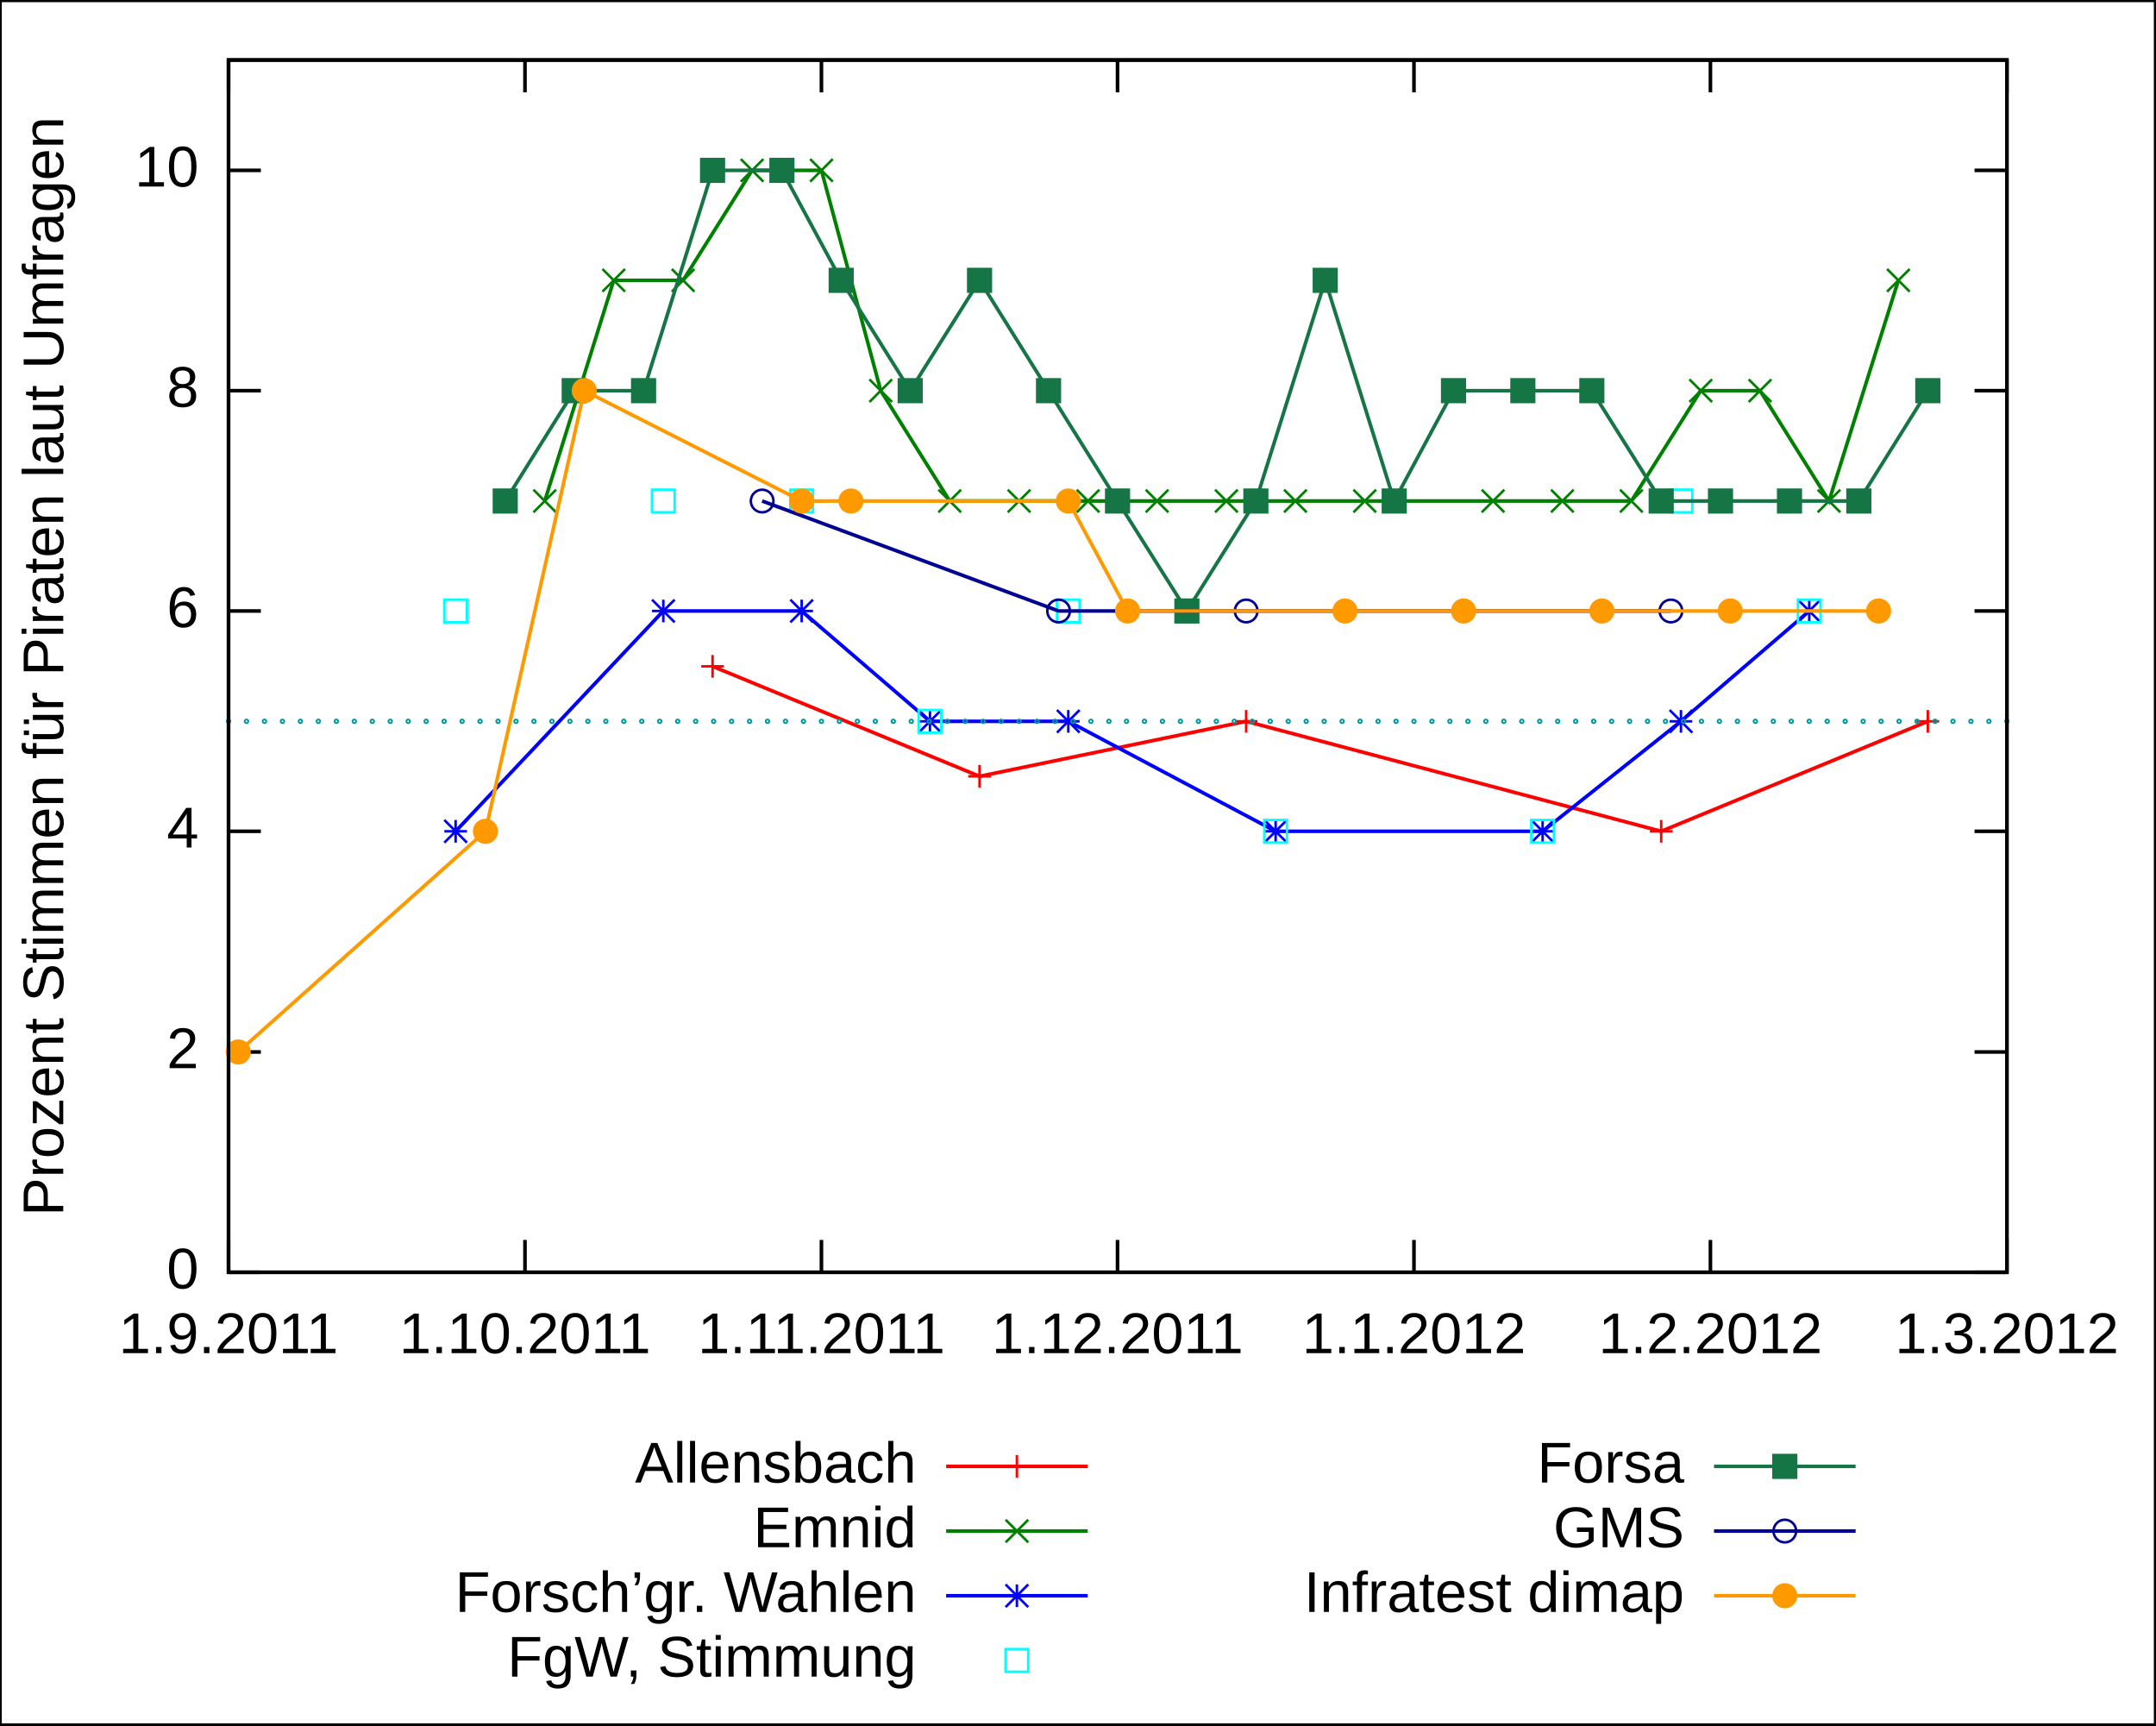
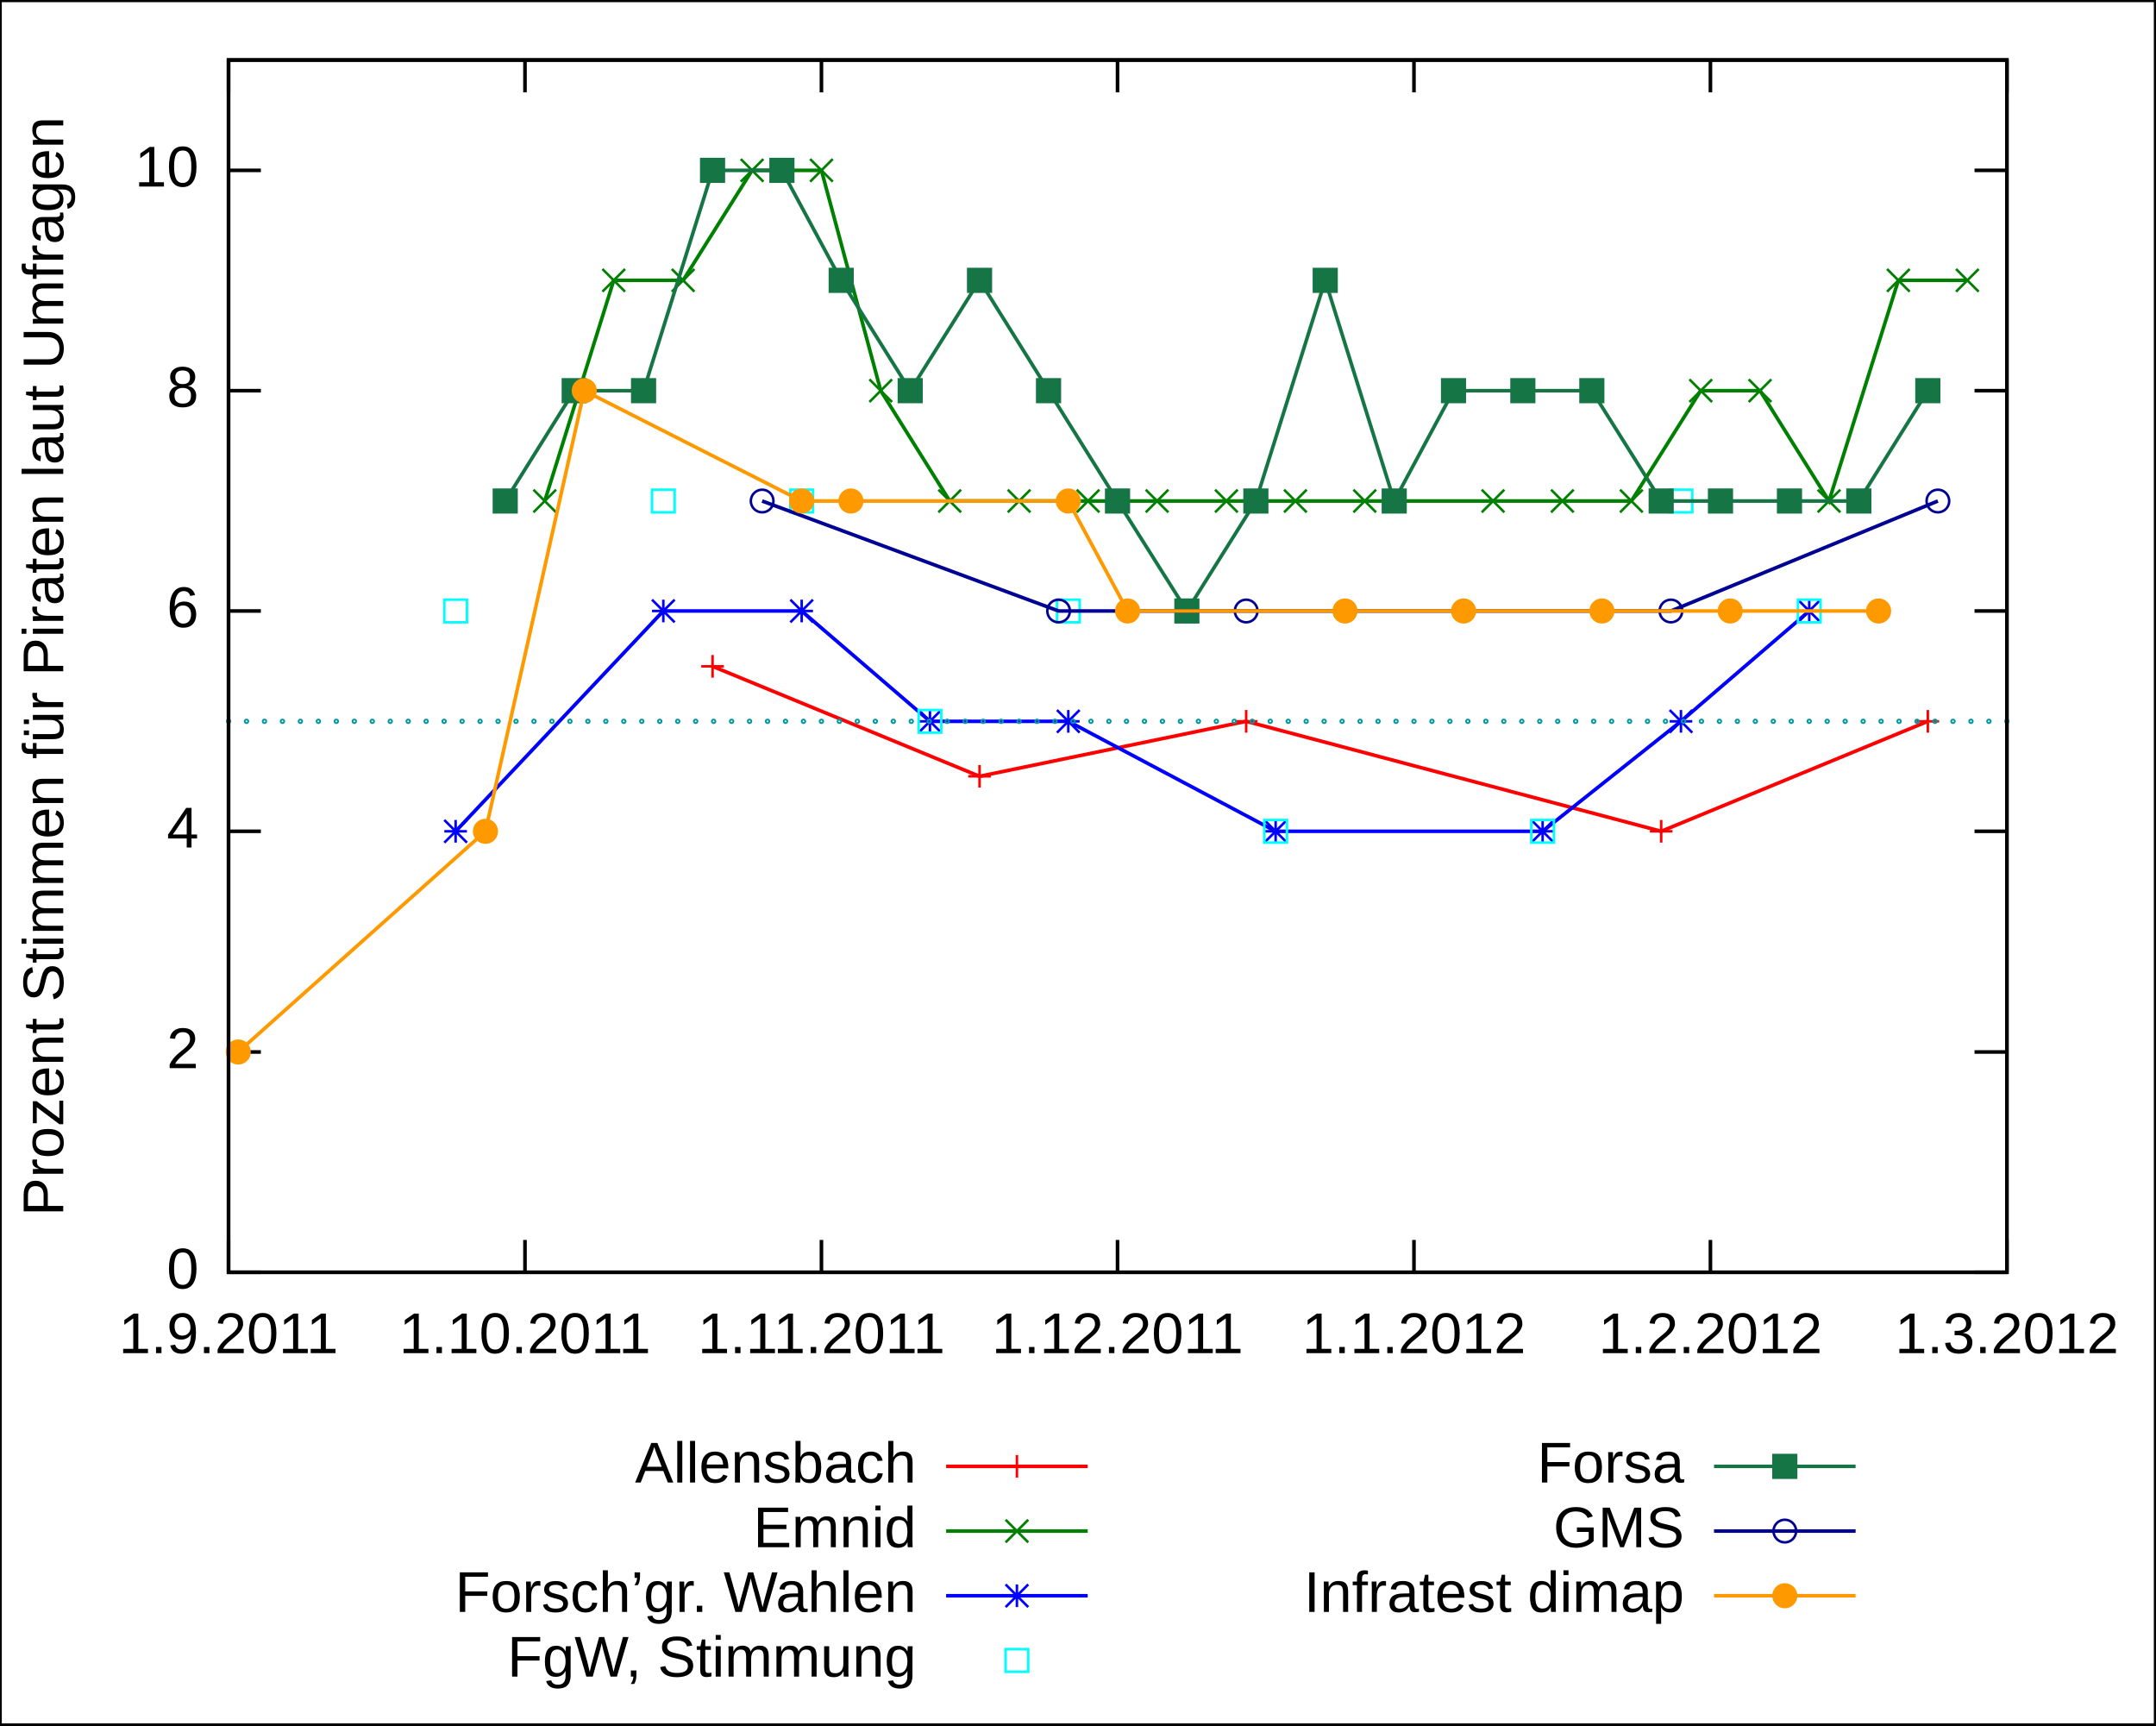
<svg xmlns="http://www.w3.org/2000/svg" xmlns:xlink="http://www.w3.org/1999/xlink" width="600" height="480" viewBox="0 0 600 480">
  <defs>
    <circle id="gpDot" r="0.5" stroke-width="0.5" />
    <path id="gpPt0" stroke-width="0.222" stroke="currentColor" d="M-1,0 h2 M0,-1 v2" />
    <path id="gpPt1" stroke-width="0.222" stroke="currentColor" d="M-1,-1 L1,1 M1,-1 L-1,1" />
    <path id="gpPt2" stroke-width="0.222" stroke="currentColor" d="M-1,0 L1,0 M0,-1 L0,1 M-1,-1 L1,1 M-1,1 L1,-1" />
    <rect id="gpPt3" stroke-width="0.222" stroke="currentColor" x="-1" y="-1" width="2" height="2" />
    <rect id="gpPt4" stroke-width="0.222" stroke="currentColor" fill="currentColor" x="-1" y="-1" width="2" height="2" />
    <circle id="gpPt5" stroke-width="0.222" stroke="currentColor" cx="0" cy="0" r="1" />
    <use xlink:href="#gpPt5" id="gpPt6" fill="currentColor" stroke="none" />
    <path id="gpPt7" stroke-width="0.222" stroke="currentColor" d="M0,-1.33 L-1.33,0.67 L1.33,0.67 z" />
    <use xlink:href="#gpPt7" id="gpPt8" fill="currentColor" stroke="none" />
    <use xlink:href="#gpPt7" id="gpPt9" stroke="currentColor" transform="rotate(180)" />
    <use xlink:href="#gpPt9" id="gpPt10" fill="currentColor" stroke="none" />
    <use xlink:href="#gpPt3" id="gpPt11" stroke="currentColor" transform="rotate(45)" />
    <use xlink:href="#gpPt11" id="gpPt12" fill="currentColor" stroke="none" />
  </defs>
  <g style="fill:none; color:white; stroke:currentColor; stroke-width:1.00; stroke-linecap:butt; stroke-linejoin:miter">
</g>
  <g style="fill:none; color:black; stroke:currentColor; stroke-width:1.00; stroke-linecap:butt; stroke-linejoin:miter">
    <g style="stroke:none; shape-rendering:crispEdges">
      <polygon fill="rgb(255, 255, 255)" points="0.0,480.0 599.9,480.0 599.9,0.1 0.0,0.1 " />
    </g>
    <path stroke="black" d="M0.0,480.0 L0.0,0.1 L599.9,0.1 L599.9,480.0 L0.0,480.0 M63.6,354.0 L72.6,354.0 M558.5,354.0    L549.5,354.0 " />
    <g transform="translate(55.3,358.5)" style="stroke:none; fill:black; font-family:Arial; font-size:12.00pt; text-anchor:end">
      <text> 0</text>
    </g>
    <path d="M63.6,292.7 L72.6,292.7 M558.5,292.7 L549.5,292.7 " />
    <g transform="translate(55.3,297.2)" style="stroke:none; fill:black; font-family:Arial; font-size:12.00pt; text-anchor:end">
      <text> 2</text>
    </g>
    <path d="M63.6,231.3 L72.6,231.3 M558.5,231.3 L549.5,231.3 " />
    <g transform="translate(55.3,235.8)" style="stroke:none; fill:black; font-family:Arial; font-size:12.00pt; text-anchor:end">
      <text> 4</text>
    </g>
    <path d="M63.6,170.0 L72.6,170.0 M558.5,170.0 L549.5,170.0 " />
    <g transform="translate(55.3,174.5)" style="stroke:none; fill:black; font-family:Arial; font-size:12.00pt; text-anchor:end">
      <text> 6</text>
    </g>
    <path d="M63.6,108.7 L72.6,108.7 M558.5,108.7 L549.5,108.7 " />
    <g transform="translate(55.3,113.2)" style="stroke:none; fill:black; font-family:Arial; font-size:12.00pt; text-anchor:end">
      <text> 8</text>
    </g>
    <path d="M63.6,47.4 L72.6,47.4 M558.5,47.4 L549.5,47.4 " />
    <g transform="translate(55.3,51.9)" style="stroke:none; fill:black; font-family:Arial; font-size:12.00pt; text-anchor:end">
      <text> 10</text>
    </g>
    <path d="M63.6,354.0 L63.6,345.0 M63.6,16.7 L63.6,25.7 " />
    <g transform="translate(63.6,376.5)" style="stroke:none; fill:black; font-family:Arial; font-size:12.00pt; text-anchor:middle">
      <text>1.9.2011</text>
    </g>
    <path d="M146.1,354.0 L146.1,345.0 M146.1,16.7 L146.1,25.7 " />
    <g transform="translate(146.1,376.5)" style="stroke:none; fill:black; font-family:Arial; font-size:12.00pt; text-anchor:middle">
      <text>1.10.2011</text>
    </g>
    <path d="M228.6,354.0 L228.6,345.0 M228.6,16.7 L228.6,25.7 " />
    <g transform="translate(228.6,376.5)" style="stroke:none; fill:black; font-family:Arial; font-size:12.00pt; text-anchor:middle">
      <text>1.11.2011</text>
    </g>
    <path d="M311.0,354.0 L311.0,345.0 M311.0,16.7 L311.0,25.7 " />
    <g transform="translate(311.0,376.5)" style="stroke:none; fill:black; font-family:Arial; font-size:12.00pt; text-anchor:middle">
      <text>1.12.2011</text>
    </g>
    <path d="M393.5,354.0 L393.5,345.0 M393.5,16.7 L393.5,25.7 " />
    <g transform="translate(393.5,376.5)" style="stroke:none; fill:black; font-family:Arial; font-size:12.00pt; text-anchor:middle">
      <text>1.1.2012</text>
    </g>
    <path d="M476.0,354.0 L476.0,345.0 M476.0,16.7 L476.0,25.7 " />
    <g transform="translate(476.0,376.5)" style="stroke:none; fill:black; font-family:Arial; font-size:12.00pt; text-anchor:middle">
      <text>1.2.2012</text>
    </g>
    <path d="M558.5,354.0 L558.5,345.0 M558.5,16.7 L558.5,25.7 " />
    <g transform="translate(558.5,376.5)" style="stroke:none; fill:black; font-family:Arial; font-size:12.00pt; text-anchor:middle">
      <text>1.3.2012</text>
    </g>
    <path d="M63.6,16.7 L63.6,354.0 L558.5,354.0 L558.5,16.7 L63.6,16.7 Z " />
    <g transform="translate(17.6,185.4) rotate(270)" style="stroke:none; fill:black; font-family:Arial; font-size:12.00pt; text-anchor:middle">
      <text>Prozent Stimmen für Piraten laut Umfragen</text>
    </g>
  </g>
  <a xlink:title="Plot #1">
    <g style="fill:none; color:red; stroke:currentColor; stroke-width:1.00; stroke-linecap:butt; stroke-linejoin:miter">
      <g transform="translate(255.0,412.5)" style="stroke:none; fill:black; font-family:Arial; font-size:12.00pt; text-anchor:end">
        <text>Allensbach</text>
      </g>
      <path d="M263.3,408.0 L302.7,408.0 M536.5,200.7 L462.3,231.3 L346.8,200.7 L272.6,216.0 L198.3,185.4 " />
      <use xlink:href="#gpPt0" transform="translate(536.5,200.7) scale(3.15)" />
      <use xlink:href="#gpPt0" transform="translate(462.3,231.3) scale(3.15)" />
      <use xlink:href="#gpPt0" transform="translate(346.8,200.7) scale(3.15)" />
      <use xlink:href="#gpPt0" transform="translate(272.6,216.0) scale(3.15)" />
      <use xlink:href="#gpPt0" transform="translate(198.3,185.4) scale(3.15)" />
      <use xlink:href="#gpPt0" transform="translate(283.0,408.0) scale(3.15)" />
    </g>
  </a>
  <a xlink:title="Plot #2">
    <g style="fill:none; color:green; stroke:currentColor; stroke-width:1.00; stroke-linecap:butt; stroke-linejoin:miter">
      <g transform="translate(255.0,430.5)" style="stroke:none; fill:black; font-family:Arial; font-size:12.00pt; text-anchor:end">
        <text>Emnid</text>
      </g>
-       <path d="M263.3,426.0 L302.7,426.0 M528.3,78.0 L509.0,139.4 L489.8,108.7 L473.3,108.7 L454.0,139.4 L434.8,139.4    L415.5,139.4 L379.8,139.4 L360.5,139.4 L341.3,139.4 L322.0,139.4 L302.8,139.4 L283.6,139.4 L264.3,139.4    L245.1,108.7 L228.6,47.4 L209.3,47.4 L190.1,78.0 L170.8,78.0 L151.6,139.4 " />
+       <path d="M263.3,426.0 L302.7,426.0 M547.5,78.0 L528.3,78.0 L509.0,139.4 L489.8,108.7 L473.3,108.7 L454.0,139.4    L434.8,139.4 L415.5,139.4 L379.8,139.4 L360.5,139.4 L341.3,139.4 L322.0,139.4 L302.8,139.4 L283.6,139.4    L264.3,139.4 L245.1,108.7 L228.6,47.4 L209.3,47.4 L190.1,78.0 L170.8,78.0 L151.6,139.4 " />
+       <use xlink:href="#gpPt1" transform="translate(547.5,78.0) scale(3.15)" />
      <use xlink:href="#gpPt1" transform="translate(528.3,78.0) scale(3.15)" />
      <use xlink:href="#gpPt1" transform="translate(509.0,139.4) scale(3.15)" />
      <use xlink:href="#gpPt1" transform="translate(489.8,108.7) scale(3.15)" />
      <use xlink:href="#gpPt1" transform="translate(473.3,108.7) scale(3.15)" />
      <use xlink:href="#gpPt1" transform="translate(454.0,139.4) scale(3.15)" />
      <use xlink:href="#gpPt1" transform="translate(434.8,139.4) scale(3.15)" />
      <use xlink:href="#gpPt1" transform="translate(415.5,139.4) scale(3.15)" />
      <use xlink:href="#gpPt1" transform="translate(379.8,139.4) scale(3.15)" />
      <use xlink:href="#gpPt1" transform="translate(360.5,139.4) scale(3.15)" />
      <use xlink:href="#gpPt1" transform="translate(341.3,139.4) scale(3.15)" />
      <use xlink:href="#gpPt1" transform="translate(322.0,139.4) scale(3.15)" />
      <use xlink:href="#gpPt1" transform="translate(302.8,139.4) scale(3.15)" />
      <use xlink:href="#gpPt1" transform="translate(283.6,139.4) scale(3.15)" />
      <use xlink:href="#gpPt1" transform="translate(264.3,139.4) scale(3.15)" />
      <use xlink:href="#gpPt1" transform="translate(245.1,108.7) scale(3.15)" />
      <use xlink:href="#gpPt1" transform="translate(228.6,47.4) scale(3.15)" />
      <use xlink:href="#gpPt1" transform="translate(209.3,47.4) scale(3.15)" />
      <use xlink:href="#gpPt1" transform="translate(190.1,78.0) scale(3.15)" />
      <use xlink:href="#gpPt1" transform="translate(170.8,78.0) scale(3.15)" />
      <use xlink:href="#gpPt1" transform="translate(151.6,139.4) scale(3.15)" />
      <use xlink:href="#gpPt1" transform="translate(283.0,426.0) scale(3.15)" />
    </g>
  </a>
  <a xlink:title="Plot #3">
    <g style="fill:none; color:blue; stroke:currentColor; stroke-width:1.00; stroke-linecap:butt; stroke-linejoin:miter">
      <g transform="translate(255.0,448.5)" style="stroke:none; fill:black; font-family:Arial; font-size:12.00pt; text-anchor:end">
        <text>Forsch’gr. Wahlen</text>
      </g>
      <path d="M263.3,444.0 L302.7,444.0 M503.5,170.0 L467.8,200.7 L429.3,231.3 L355.0,231.3 L297.3,200.7 L258.8,200.7    L223.1,170.0 L184.6,170.0 L126.8,231.3 " />
      <use xlink:href="#gpPt2" transform="translate(503.5,170.0) scale(3.15)" />
      <use xlink:href="#gpPt2" transform="translate(467.8,200.7) scale(3.15)" />
      <use xlink:href="#gpPt2" transform="translate(429.3,231.3) scale(3.15)" />
      <use xlink:href="#gpPt2" transform="translate(355.0,231.3) scale(3.15)" />
      <use xlink:href="#gpPt2" transform="translate(297.3,200.7) scale(3.15)" />
      <use xlink:href="#gpPt2" transform="translate(258.8,200.7) scale(3.15)" />
      <use xlink:href="#gpPt2" transform="translate(223.1,170.0) scale(3.15)" />
      <use xlink:href="#gpPt2" transform="translate(184.6,170.0) scale(3.15)" />
      <use xlink:href="#gpPt2" transform="translate(126.8,231.3) scale(3.15)" />
      <use xlink:href="#gpPt2" transform="translate(283.0,444.0) scale(3.15)" />
    </g>
  </a>
  <a xlink:title="Plot #4">
    <g style="fill:none; color:cyan; stroke:currentColor; stroke-width:1.00; stroke-linecap:butt; stroke-linejoin:miter">
      <g transform="translate(255.0,466.5)" style="stroke:none; fill:black; font-family:Arial; font-size:12.00pt; text-anchor:end">
        <text>FgW, Stimmung</text>
      </g>
      <use xlink:href="#gpPt3" transform="translate(503.5,170.0) scale(3.15)" />
      <use xlink:href="#gpPt3" transform="translate(467.8,139.4) scale(3.15)" />
      <use xlink:href="#gpPt3" transform="translate(429.3,231.3) scale(3.15)" />
      <use xlink:href="#gpPt3" transform="translate(355.0,231.3) scale(3.15)" />
      <use xlink:href="#gpPt3" transform="translate(297.3,170.0) scale(3.15)" />
      <use xlink:href="#gpPt3" transform="translate(258.8,200.7) scale(3.15)" />
      <use xlink:href="#gpPt3" transform="translate(223.1,139.4) scale(3.15)" />
      <use xlink:href="#gpPt3" transform="translate(184.6,139.4) scale(3.15)" />
      <use xlink:href="#gpPt3" transform="translate(126.8,170.0) scale(3.15)" />
      <use xlink:href="#gpPt3" transform="translate(283.0,462.0) scale(3.15)" />
    </g>
  </a>
  <a xlink:title="Plot #5">
    <g style="fill:none; color:#157545; stroke:currentColor; stroke-width:1.00; stroke-linecap:butt; stroke-linejoin:miter">
      <g transform="translate(468.7,412.5)" style="stroke:none; fill:black; font-family:Arial; font-size:12.00pt; text-anchor:end">
        <text>Forsa</text>
      </g>
      <path d="M477.0,408.0 L516.4,408.0 M536.5,108.7 L517.3,139.4 L498.0,139.4 L478.8,139.4 L462.3,139.4 L443.0,108.7    L423.8,108.7 L404.5,108.7 L388.0,139.4 L368.8,78.0 L349.5,139.4 L330.3,170.0 L311.0,139.4 L291.8,108.7    L272.6,78.0 L253.3,108.7 L234.1,78.0 L217.6,47.4 L198.3,47.4 L179.1,108.7 L159.8,108.7 L140.6,139.4    " />
      <use xlink:href="#gpPt4" transform="translate(536.5,108.7) scale(3.15)" />
      <use xlink:href="#gpPt4" transform="translate(517.3,139.4) scale(3.15)" />
      <use xlink:href="#gpPt4" transform="translate(498.0,139.4) scale(3.15)" />
      <use xlink:href="#gpPt4" transform="translate(478.8,139.4) scale(3.15)" />
      <use xlink:href="#gpPt4" transform="translate(462.3,139.4) scale(3.15)" />
      <use xlink:href="#gpPt4" transform="translate(443.0,108.7) scale(3.15)" />
      <use xlink:href="#gpPt4" transform="translate(423.8,108.7) scale(3.15)" />
      <use xlink:href="#gpPt4" transform="translate(404.5,108.7) scale(3.15)" />
      <use xlink:href="#gpPt4" transform="translate(388.0,139.4) scale(3.15)" />
      <use xlink:href="#gpPt4" transform="translate(368.8,78.0) scale(3.15)" />
      <use xlink:href="#gpPt4" transform="translate(349.5,139.4) scale(3.15)" />
      <use xlink:href="#gpPt4" transform="translate(330.3,170.0) scale(3.15)" />
      <use xlink:href="#gpPt4" transform="translate(311.0,139.4) scale(3.15)" />
      <use xlink:href="#gpPt4" transform="translate(291.8,108.7) scale(3.15)" />
      <use xlink:href="#gpPt4" transform="translate(272.6,78.0) scale(3.15)" />
      <use xlink:href="#gpPt4" transform="translate(253.3,108.7) scale(3.15)" />
      <use xlink:href="#gpPt4" transform="translate(234.1,78.0) scale(3.15)" />
      <use xlink:href="#gpPt4" transform="translate(217.6,47.4) scale(3.15)" />
      <use xlink:href="#gpPt4" transform="translate(198.3,47.4) scale(3.15)" />
      <use xlink:href="#gpPt4" transform="translate(179.1,108.7) scale(3.15)" />
      <use xlink:href="#gpPt4" transform="translate(159.8,108.7) scale(3.15)" />
      <use xlink:href="#gpPt4" transform="translate(140.6,139.4) scale(3.15)" />
      <use xlink:href="#gpPt4" transform="translate(496.7,408.0) scale(3.15)" />
    </g>
  </a>
  <a xlink:title="Plot #6">
    <g style="fill:none; color:#000094; stroke:currentColor; stroke-width:1.00; stroke-linecap:butt; stroke-linejoin:miter">
      <g transform="translate(468.7,430.5)" style="stroke:none; fill:black; font-family:Arial; font-size:12.00pt; text-anchor:end">
        <text>GMS</text>
      </g>
-       <path d="M477.0,426.0 L516.4,426.0 M465.0,170.0 L346.8,170.0 L294.6,170.0 L212.1,139.4 " />
+       <path d="M477.0,426.0 L516.4,426.0 M539.3,139.4 L465.0,170.0 L346.8,170.0 L294.6,170.0 L212.1,139.4 " />
+       <use xlink:href="#gpPt5" transform="translate(539.3,139.4) scale(3.15)" />
      <use xlink:href="#gpPt5" transform="translate(465.0,170.0) scale(3.15)" />
      <use xlink:href="#gpPt5" transform="translate(346.8,170.0) scale(3.15)" />
      <use xlink:href="#gpPt5" transform="translate(294.6,170.0) scale(3.15)" />
      <use xlink:href="#gpPt5" transform="translate(212.1,139.4) scale(3.15)" />
      <use xlink:href="#gpPt5" transform="translate(496.7,426.0) scale(3.15)" />
    </g>
  </a>
  <a xlink:title="Plot #7">
    <g style="fill:none; color:#FF9900; stroke:currentColor; stroke-width:1.00; stroke-linecap:butt; stroke-linejoin:miter">
      <g transform="translate(468.7,448.5)" style="stroke:none; fill:black; font-family:Arial; font-size:12.00pt; text-anchor:end">
        <text>Infratest dimap</text>
      </g>
      <path d="M477.0,444.0 L516.4,444.0 M522.8,170.0 L481.5,170.0 L445.8,170.0 L407.3,170.0 L374.3,170.0 L313.8,170.0    L297.3,139.4 L236.8,139.4 L223.1,139.4 L162.6,108.7 L135.1,231.3 L66.3,292.7 " />
      <use xlink:href="#gpPt6" transform="translate(522.8,170.0) scale(3.15)" />
      <use xlink:href="#gpPt6" transform="translate(481.5,170.0) scale(3.15)" />
      <use xlink:href="#gpPt6" transform="translate(445.8,170.0) scale(3.15)" />
      <use xlink:href="#gpPt6" transform="translate(407.3,170.0) scale(3.15)" />
      <use xlink:href="#gpPt6" transform="translate(374.3,170.0) scale(3.15)" />
      <use xlink:href="#gpPt6" transform="translate(313.8,170.0) scale(3.15)" />
      <use xlink:href="#gpPt6" transform="translate(297.3,139.4) scale(3.15)" />
      <use xlink:href="#gpPt6" transform="translate(236.8,139.4) scale(3.15)" />
      <use xlink:href="#gpPt6" transform="translate(223.1,139.4) scale(3.15)" />
      <use xlink:href="#gpPt6" transform="translate(162.6,108.7) scale(3.15)" />
      <use xlink:href="#gpPt6" transform="translate(135.1,231.3) scale(3.15)" />
      <use xlink:href="#gpPt6" transform="translate(66.3,292.7) scale(3.15)" />
      <use xlink:href="#gpPt6" transform="translate(496.7,444.0) scale(3.15)" />
    </g>
  </a>
  <a xlink:title="Plot #8">
    <g style="fill:none; color:#0099A1; stroke:currentColor; stroke-width:1.00; stroke-linecap:butt; stroke-linejoin:miter">
      <use xlink:href="#gpDot" x="63.6" y="200.7" />
      <use xlink:href="#gpDot" x="68.6" y="200.7" />
      <use xlink:href="#gpDot" x="73.6" y="200.7" />
      <use xlink:href="#gpDot" x="78.6" y="200.7" />
      <use xlink:href="#gpDot" x="83.6" y="200.7" />
      <use xlink:href="#gpDot" x="88.6" y="200.7" />
      <use xlink:href="#gpDot" x="93.6" y="200.7" />
      <use xlink:href="#gpDot" x="98.6" y="200.7" />
      <use xlink:href="#gpDot" x="103.6" y="200.7" />
      <use xlink:href="#gpDot" x="108.6" y="200.7" />
      <use xlink:href="#gpDot" x="113.6" y="200.7" />
      <use xlink:href="#gpDot" x="118.6" y="200.7" />
      <use xlink:href="#gpDot" x="123.6" y="200.7" />
      <use xlink:href="#gpDot" x="128.6" y="200.7" />
      <use xlink:href="#gpDot" x="133.6" y="200.7" />
      <use xlink:href="#gpDot" x="138.6" y="200.7" />
      <use xlink:href="#gpDot" x="143.6" y="200.7" />
      <use xlink:href="#gpDot" x="148.6" y="200.7" />
      <use xlink:href="#gpDot" x="153.6" y="200.7" />
      <use xlink:href="#gpDot" x="158.6" y="200.7" />
      <use xlink:href="#gpDot" x="163.6" y="200.7" />
      <use xlink:href="#gpDot" x="168.6" y="200.7" />
      <use xlink:href="#gpDot" x="173.6" y="200.7" />
      <use xlink:href="#gpDot" x="178.6" y="200.7" />
      <use xlink:href="#gpDot" x="183.6" y="200.7" />
      <use xlink:href="#gpDot" x="188.6" y="200.7" />
      <use xlink:href="#gpDot" x="193.6" y="200.7" />
      <use xlink:href="#gpDot" x="198.6" y="200.7" />
      <use xlink:href="#gpDot" x="203.6" y="200.7" />
      <use xlink:href="#gpDot" x="208.6" y="200.7" />
      <use xlink:href="#gpDot" x="213.6" y="200.7" />
      <use xlink:href="#gpDot" x="218.6" y="200.7" />
      <use xlink:href="#gpDot" x="223.6" y="200.7" />
      <use xlink:href="#gpDot" x="228.6" y="200.7" />
      <use xlink:href="#gpDot" x="233.6" y="200.7" />
      <use xlink:href="#gpDot" x="238.6" y="200.7" />
      <use xlink:href="#gpDot" x="243.6" y="200.7" />
      <use xlink:href="#gpDot" x="248.6" y="200.7" />
      <use xlink:href="#gpDot" x="253.6" y="200.7" />
      <use xlink:href="#gpDot" x="258.6" y="200.7" />
      <use xlink:href="#gpDot" x="263.6" y="200.7" />
      <use xlink:href="#gpDot" x="268.6" y="200.7" />
      <use xlink:href="#gpDot" x="273.6" y="200.7" />
      <use xlink:href="#gpDot" x="278.6" y="200.7" />
      <use xlink:href="#gpDot" x="283.6" y="200.7" />
      <use xlink:href="#gpDot" x="288.6" y="200.7" />
      <use xlink:href="#gpDot" x="293.6" y="200.7" />
      <use xlink:href="#gpDot" x="298.6" y="200.7" />
      <use xlink:href="#gpDot" x="303.6" y="200.7" />
      <use xlink:href="#gpDot" x="308.6" y="200.7" />
      <use xlink:href="#gpDot" x="313.5" y="200.7" />
      <use xlink:href="#gpDot" x="318.5" y="200.7" />
      <use xlink:href="#gpDot" x="323.5" y="200.7" />
      <use xlink:href="#gpDot" x="328.5" y="200.7" />
      <use xlink:href="#gpDot" x="333.5" y="200.7" />
      <use xlink:href="#gpDot" x="338.5" y="200.7" />
      <use xlink:href="#gpDot" x="343.5" y="200.7" />
      <use xlink:href="#gpDot" x="348.5" y="200.7" />
      <use xlink:href="#gpDot" x="353.5" y="200.7" />
      <use xlink:href="#gpDot" x="358.5" y="200.7" />
      <use xlink:href="#gpDot" x="363.5" y="200.7" />
      <use xlink:href="#gpDot" x="368.5" y="200.7" />
      <use xlink:href="#gpDot" x="373.5" y="200.7" />
      <use xlink:href="#gpDot" x="378.5" y="200.7" />
      <use xlink:href="#gpDot" x="383.5" y="200.7" />
      <use xlink:href="#gpDot" x="388.5" y="200.7" />
      <use xlink:href="#gpDot" x="393.5" y="200.7" />
      <use xlink:href="#gpDot" x="398.5" y="200.7" />
      <use xlink:href="#gpDot" x="403.5" y="200.7" />
      <use xlink:href="#gpDot" x="408.5" y="200.7" />
      <use xlink:href="#gpDot" x="413.5" y="200.7" />
      <use xlink:href="#gpDot" x="418.5" y="200.7" />
      <use xlink:href="#gpDot" x="423.5" y="200.7" />
      <use xlink:href="#gpDot" x="428.5" y="200.7" />
      <use xlink:href="#gpDot" x="433.5" y="200.7" />
      <use xlink:href="#gpDot" x="438.5" y="200.7" />
      <use xlink:href="#gpDot" x="443.5" y="200.7" />
      <use xlink:href="#gpDot" x="448.5" y="200.7" />
      <use xlink:href="#gpDot" x="453.5" y="200.7" />
      <use xlink:href="#gpDot" x="458.5" y="200.7" />
      <use xlink:href="#gpDot" x="463.5" y="200.7" />
      <use xlink:href="#gpDot" x="468.5" y="200.7" />
      <use xlink:href="#gpDot" x="473.5" y="200.7" />
      <use xlink:href="#gpDot" x="478.5" y="200.7" />
      <use xlink:href="#gpDot" x="483.5" y="200.7" />
      <use xlink:href="#gpDot" x="488.5" y="200.7" />
      <use xlink:href="#gpDot" x="493.5" y="200.7" />
      <use xlink:href="#gpDot" x="498.5" y="200.7" />
      <use xlink:href="#gpDot" x="503.5" y="200.7" />
      <use xlink:href="#gpDot" x="508.5" y="200.7" />
      <use xlink:href="#gpDot" x="513.5" y="200.7" />
      <use xlink:href="#gpDot" x="518.5" y="200.7" />
      <use xlink:href="#gpDot" x="523.5" y="200.7" />
      <use xlink:href="#gpDot" x="528.5" y="200.7" />
      <use xlink:href="#gpDot" x="533.5" y="200.7" />
      <use xlink:href="#gpDot" x="538.5" y="200.7" />
      <use xlink:href="#gpDot" x="543.5" y="200.7" />
      <use xlink:href="#gpDot" x="548.5" y="200.7" />
      <use xlink:href="#gpDot" x="553.5" y="200.7" />
      <use xlink:href="#gpDot" x="558.5" y="200.7" />
    </g>
  </a>
  <g style="fill:none; color:black; stroke:currentColor; stroke-width:1.00; stroke-linecap:butt; stroke-linejoin:miter">
    <path d="M63.6,16.7 L63.6,354.0 L558.5,354.0 L558.5,16.7 L63.6,16.7 Z " />
  </g>
</svg>
